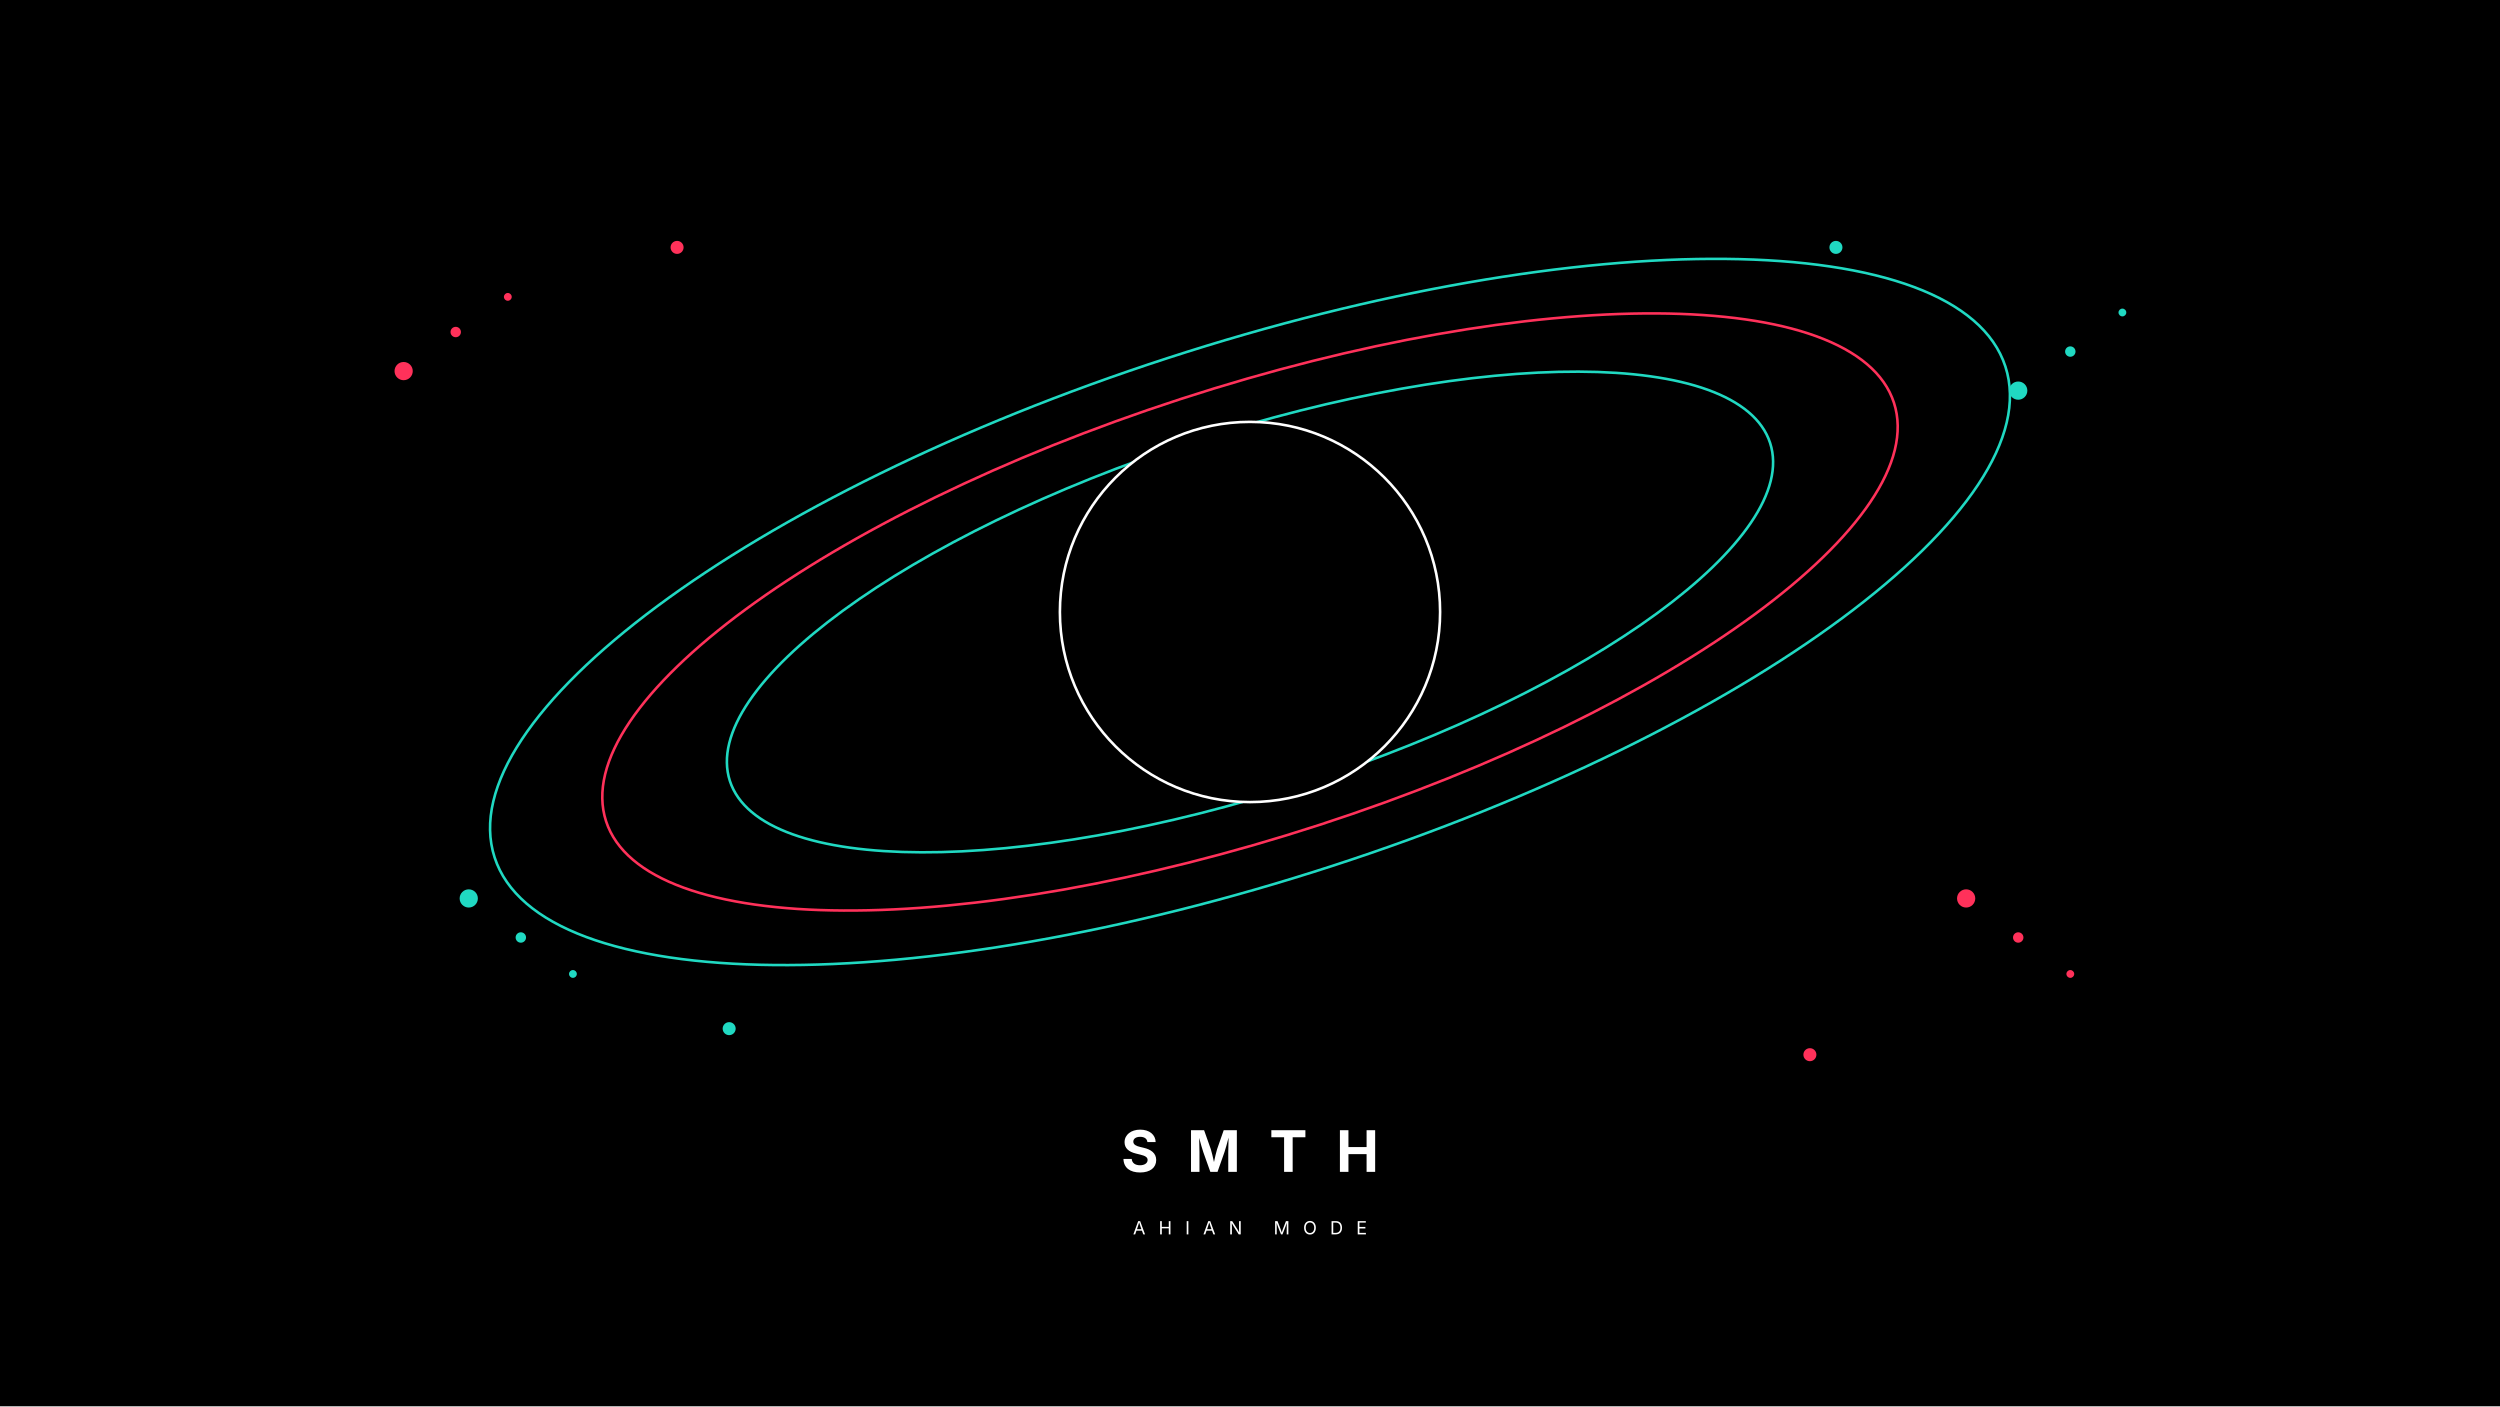
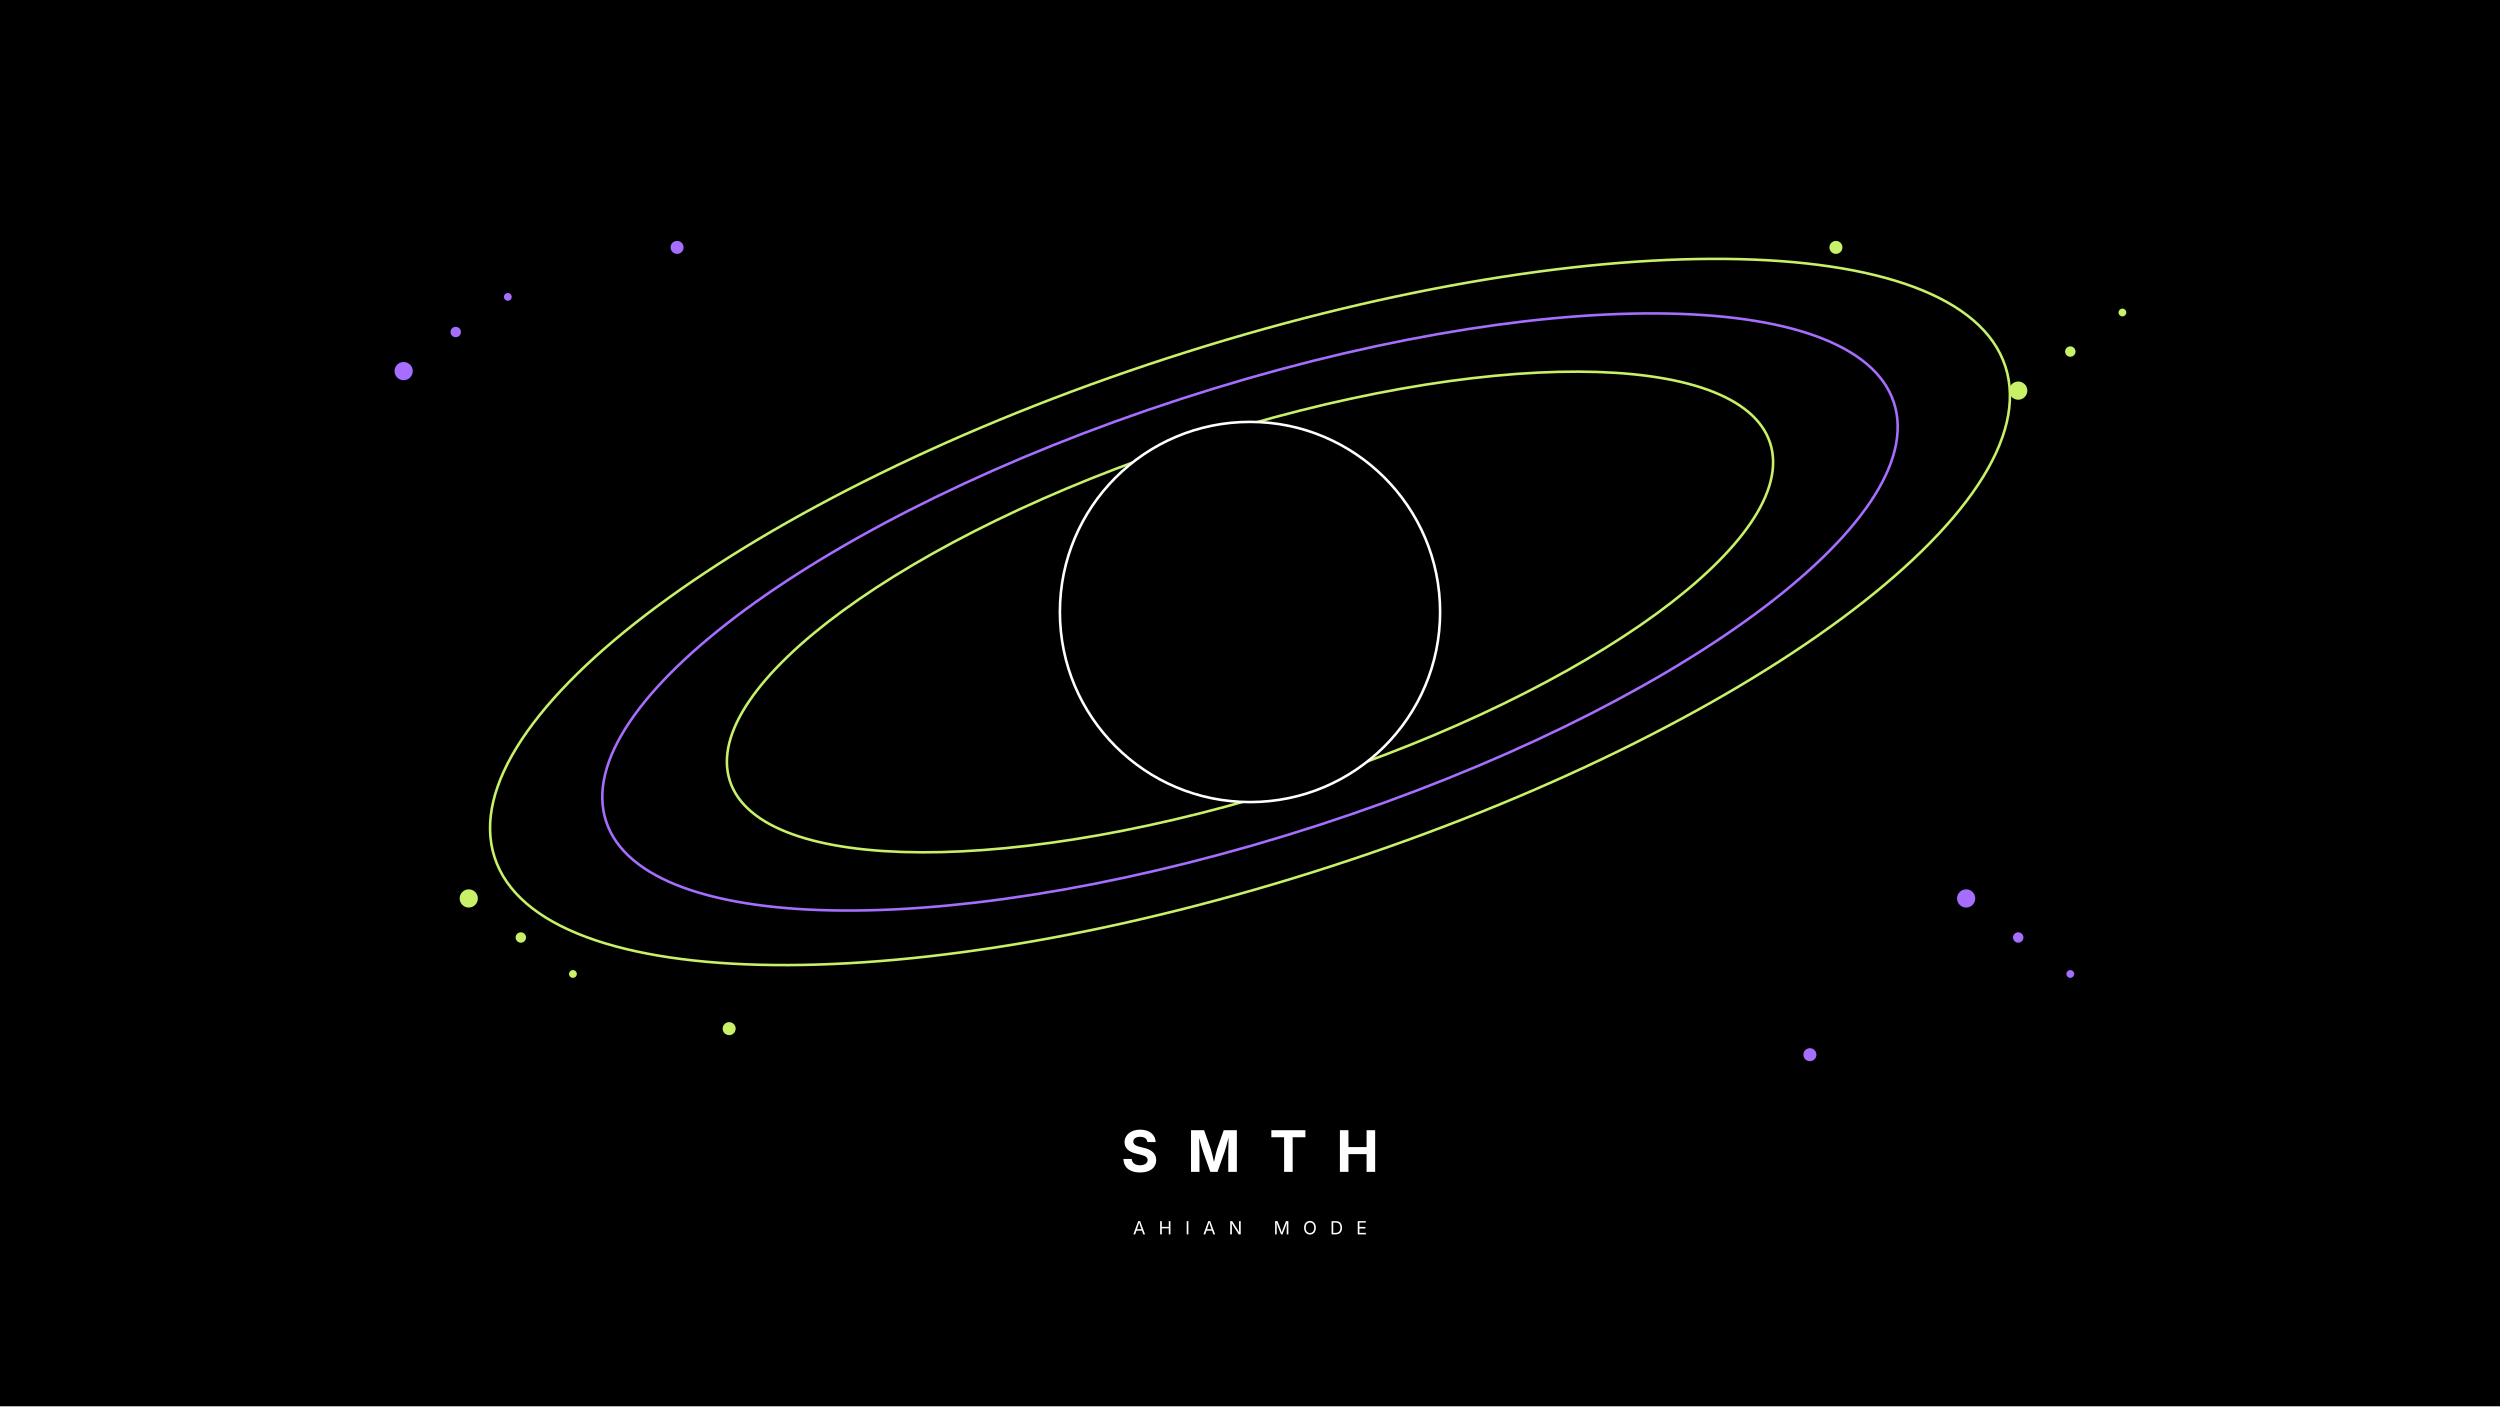
<svg xmlns="http://www.w3.org/2000/svg" viewBox="0 0 1920 1080">
  <rect width="1920" height="1080" fill="#000000" />
  <g fill="none" stroke-width="2">
-     <ellipse cx="960" cy="470" rx="610" ry="205" stroke="#20D9C2" transform="rotate(-18 960 470)" />
-     <ellipse cx="960" cy="470" rx="520" ry="172" stroke="#FF315A" transform="rotate(-18 960 470)" />
-     <ellipse cx="960" cy="470" rx="420" ry="138" stroke="#20D9C2" transform="rotate(-18 960 470)" />
+     <ellipse cx="960" cy="470" rx="610" ry="205" stroke="#C8F169" transform="rotate(-18 960 470)" />
+     <ellipse cx="960" cy="470" rx="520" ry="172" stroke="#A56EFF" transform="rotate(-18 960 470)" />
+     <ellipse cx="960" cy="470" rx="420" ry="138" stroke="#C8F169" transform="rotate(-18 960 470)" />
  </g>
  <circle cx="960" cy="470" r="146" fill="#000000" stroke="#FFFFFF" stroke-width="2" />
-   <g fill="#FF315A">
+   <g fill="#A56EFF">
    <circle cx="310" cy="285" r="7" />
    <circle cx="350" cy="255" r="4" />
    <circle cx="390" cy="228" r="3" />
    <circle cx="520" cy="190" r="5" />
    <circle cx="1510" cy="690" r="7" />
    <circle cx="1550" cy="720" r="4" />
    <circle cx="1590" cy="748" r="3" />
    <circle cx="1390" cy="810" r="5" />
  </g>
-   <g fill="#20D9C2">
+   <g fill="#C8F169">
    <circle cx="360" cy="690" r="7" />
    <circle cx="400" cy="720" r="4" />
    <circle cx="440" cy="748" r="3" />
    <circle cx="560" cy="790" r="5" />
    <circle cx="1550" cy="300" r="7" />
    <circle cx="1590" cy="270" r="4" />
    <circle cx="1630" cy="240" r="3" />
    <circle cx="1410" cy="190" r="5" />
  </g>
  <g fill="#FFFFFF" font-family="Inter,Arial,sans-serif" text-anchor="middle">
    <text x="960" y="900" font-size="44" font-weight="700" letter-spacing="22">SMTH</text>
    <text x="960" y="948" font-size="14" letter-spacing="10">AHIAN MODE</text>
  </g>
</svg>
